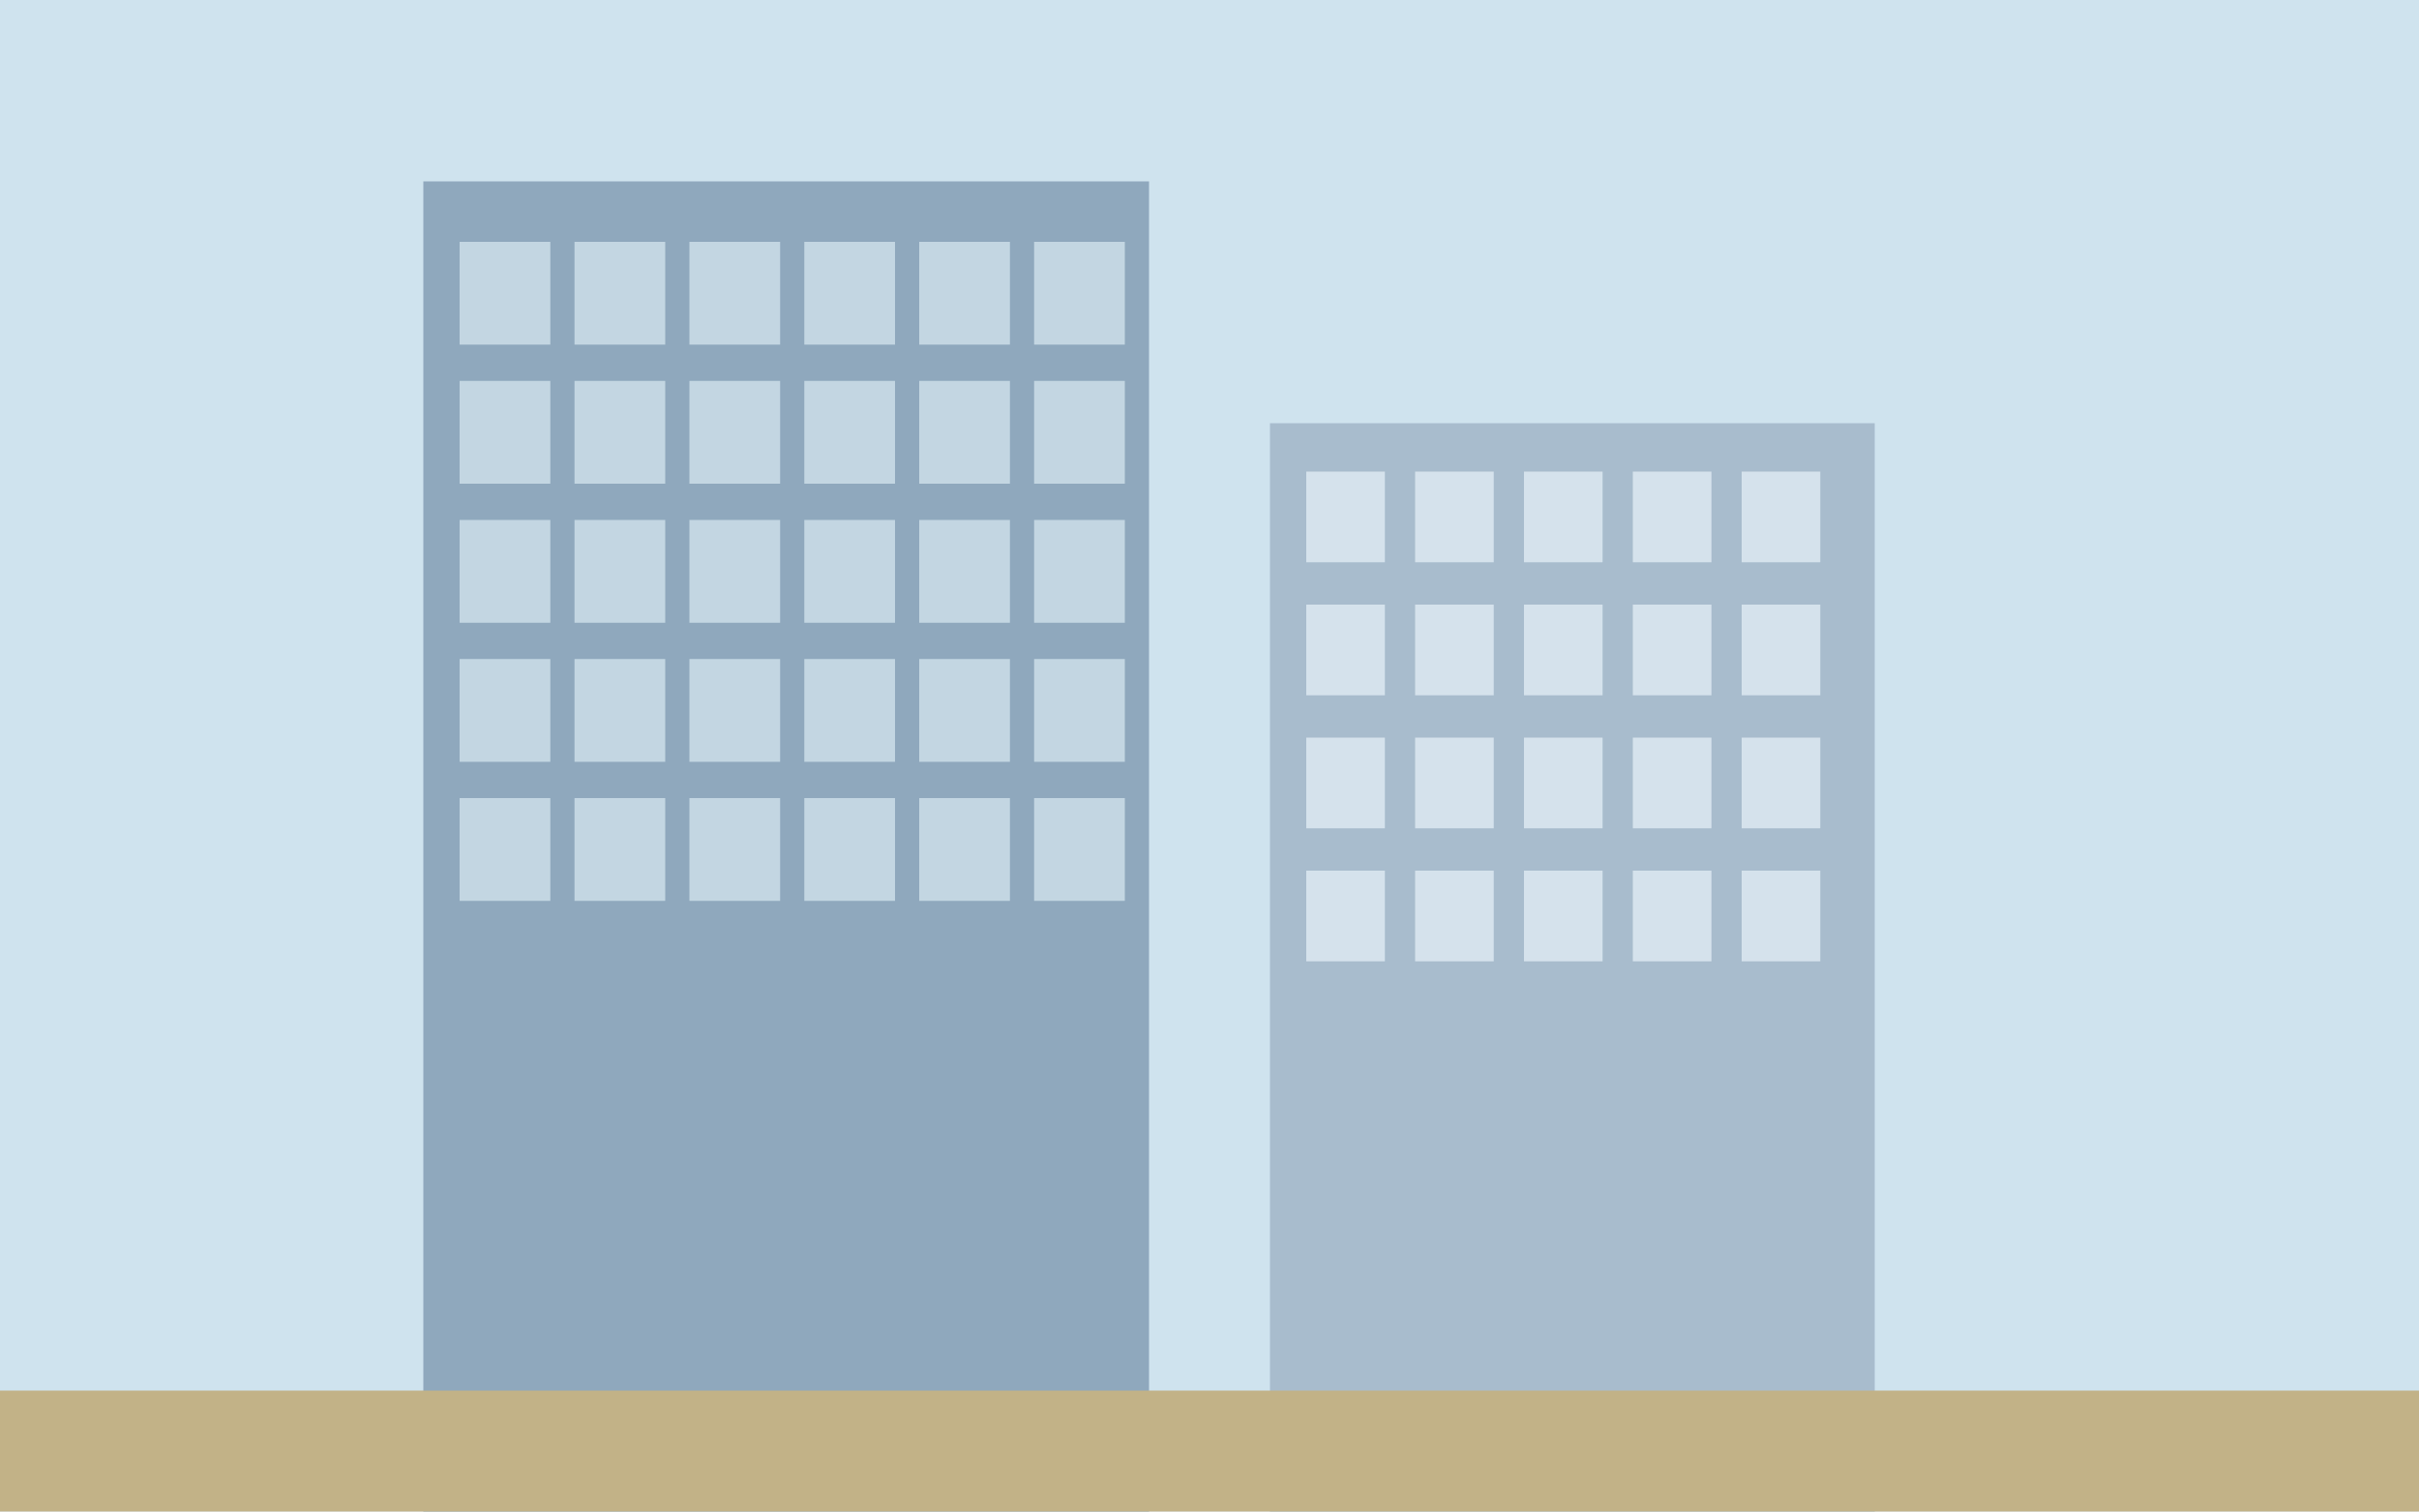
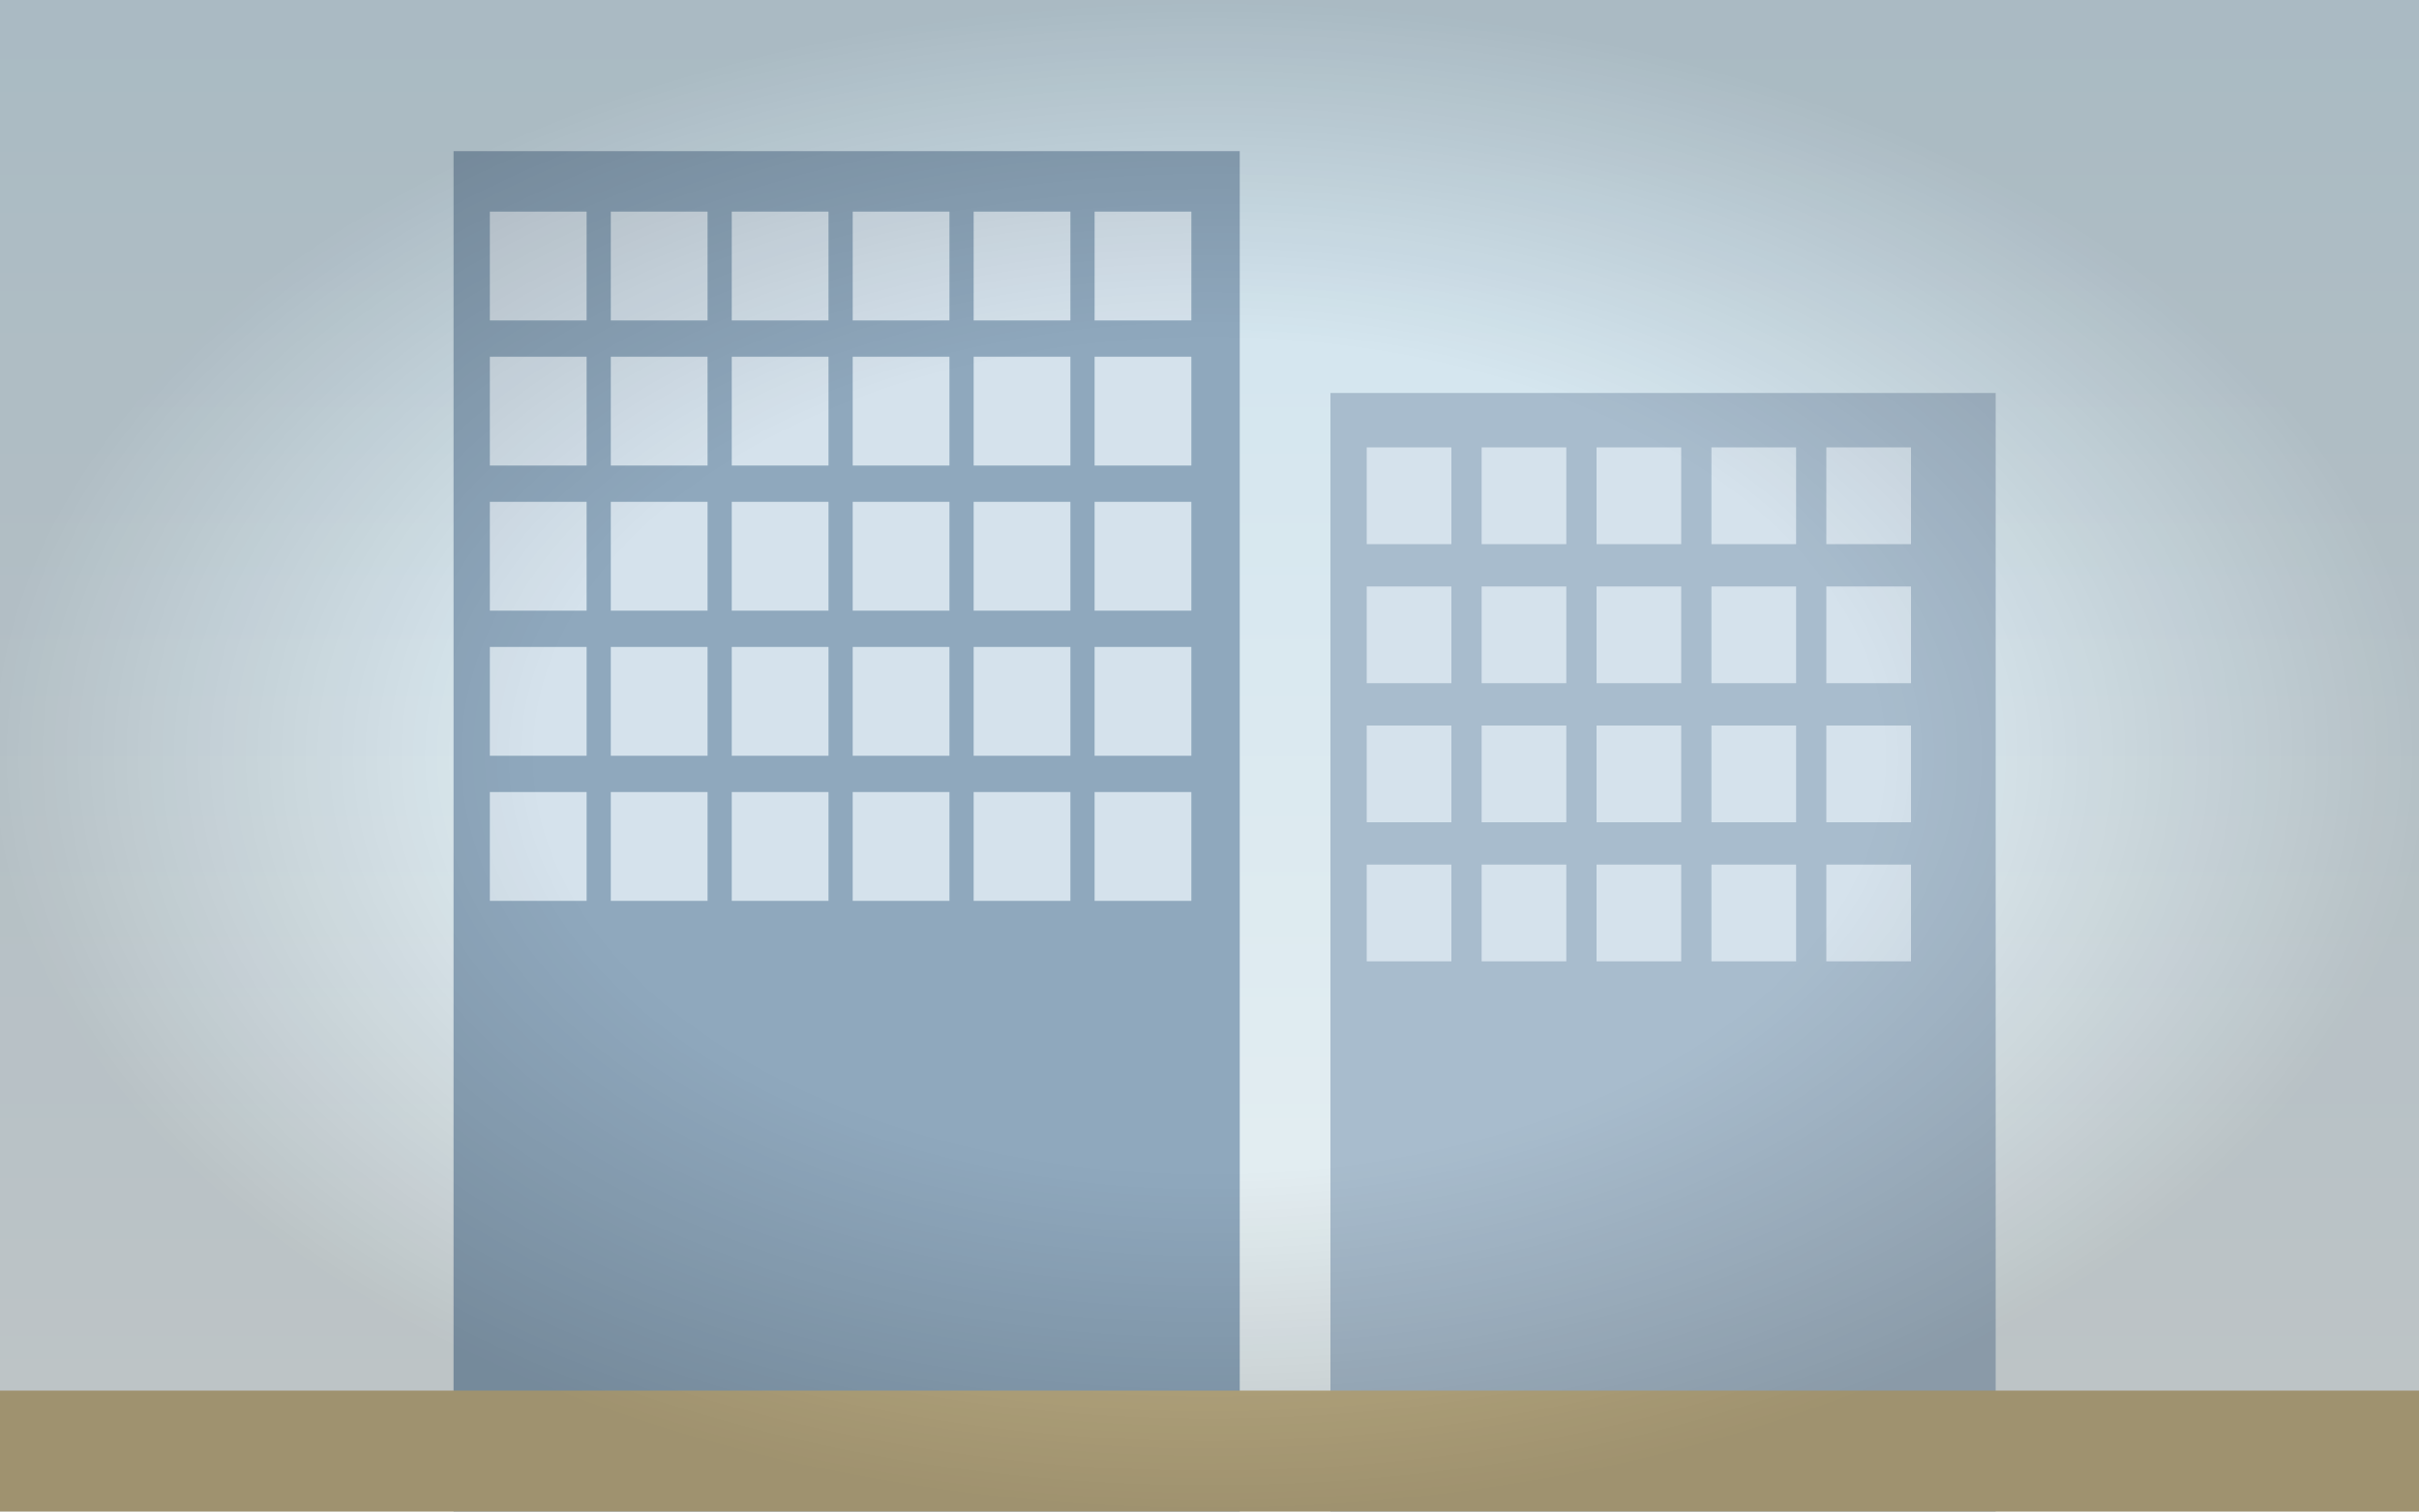
<svg xmlns="http://www.w3.org/2000/svg" viewBox="0 0 800 500">
-   <defs />
-   <rect width="800" height="500" fill="#cfe3ee" />
-   <rect x="140" y="60" width="240" height="440" fill="#8fa8bd" />
-   <rect x="152" y="80" width="30" height="34" fill="#c3d6e2" />
-   <rect x="190" y="80" width="30" height="34" fill="#c3d6e2" />
-   <rect x="228" y="80" width="30" height="34" fill="#c3d6e2" />
-   <rect x="266" y="80" width="30" height="34" fill="#c3d6e2" />
-   <rect x="304" y="80" width="30" height="34" fill="#c3d6e2" />
-   <rect x="342" y="80" width="30" height="34" fill="#c3d6e2" />
-   <rect x="152" y="126" width="30" height="34" fill="#c3d6e2" />
-   <rect x="190" y="126" width="30" height="34" fill="#c3d6e2" />
-   <rect x="228" y="126" width="30" height="34" fill="#c3d6e2" />
-   <rect x="266" y="126" width="30" height="34" fill="#c3d6e2" />
-   <rect x="304" y="126" width="30" height="34" fill="#c3d6e2" />
-   <rect x="342" y="126" width="30" height="34" fill="#c3d6e2" />
-   <rect x="152" y="172" width="30" height="34" fill="#c3d6e2" />
-   <rect x="190" y="172" width="30" height="34" fill="#c3d6e2" />
-   <rect x="228" y="172" width="30" height="34" fill="#c3d6e2" />
-   <rect x="266" y="172" width="30" height="34" fill="#c3d6e2" />
-   <rect x="304" y="172" width="30" height="34" fill="#c3d6e2" />
-   <rect x="342" y="172" width="30" height="34" fill="#c3d6e2" />
-   <rect x="152" y="218" width="30" height="34" fill="#c3d6e2" />
-   <rect x="190" y="218" width="30" height="34" fill="#c3d6e2" />
-   <rect x="228" y="218" width="30" height="34" fill="#c3d6e2" />
-   <rect x="266" y="218" width="30" height="34" fill="#c3d6e2" />
-   <rect x="304" y="218" width="30" height="34" fill="#c3d6e2" />
-   <rect x="342" y="218" width="30" height="34" fill="#c3d6e2" />
-   <rect x="152" y="264" width="30" height="34" fill="#c3d6e2" />
-   <rect x="190" y="264" width="30" height="34" fill="#c3d6e2" />
-   <rect x="228" y="264" width="30" height="34" fill="#c3d6e2" />
-   <rect x="266" y="264" width="30" height="34" fill="#c3d6e2" />
-   <rect x="304" y="264" width="30" height="34" fill="#c3d6e2" />
-   <rect x="342" y="264" width="30" height="34" fill="#c3d6e2" />
-   <rect x="420" y="140" width="200" height="360" fill="#a8bccd" />
-   <rect x="432" y="156" width="26" height="30" fill="#d5e2ec" />
-   <rect x="468" y="156" width="26" height="30" fill="#d5e2ec" />
-   <rect x="504" y="156" width="26" height="30" fill="#d5e2ec" />
-   <rect x="540" y="156" width="26" height="30" fill="#d5e2ec" />
-   <rect x="576" y="156" width="26" height="30" fill="#d5e2ec" />
-   <rect x="432" y="200" width="26" height="30" fill="#d5e2ec" />
-   <rect x="468" y="200" width="26" height="30" fill="#d5e2ec" />
-   <rect x="504" y="200" width="26" height="30" fill="#d5e2ec" />
-   <rect x="540" y="200" width="26" height="30" fill="#d5e2ec" />
-   <rect x="576" y="200" width="26" height="30" fill="#d5e2ec" />
-   <rect x="432" y="244" width="26" height="30" fill="#d5e2ec" />
-   <rect x="468" y="244" width="26" height="30" fill="#d5e2ec" />
-   <rect x="504" y="244" width="26" height="30" fill="#d5e2ec" />
-   <rect x="540" y="244" width="26" height="30" fill="#d5e2ec" />
-   <rect x="576" y="244" width="26" height="30" fill="#d5e2ec" />
-   <rect x="432" y="288" width="26" height="30" fill="#d5e2ec" />
-   <rect x="468" y="288" width="26" height="30" fill="#d5e2ec" />
-   <rect x="504" y="288" width="26" height="30" fill="#d5e2ec" />
-   <rect x="540" y="288" width="26" height="30" fill="#d5e2ec" />
-   <rect x="576" y="288" width="26" height="30" fill="#d5e2ec" />
+   <defs>
+     <linearGradient id="sky" x1="0" y1="0" x2="0" y2="1">
+       <stop offset="0%" stop-color="#cfe3ee" />
+       <stop offset="100%" stop-color="#e8f0f2" />
+     </linearGradient>
+   </defs>
+   <linearGradient id="sky" x1="0" y1="0" x2="0" y2="1">
+     <stop offset="0%" stop-color="#cfe3ee" />
+     <stop offset="100%" stop-color="#e8f0f2" />
+   </linearGradient>
+   <rect width="800" height="500" fill="url(#sky)" />
+   <rect x="150" y="50" width="260" height="450" fill="#8fa8bd" />
+   <rect x="162" y="70" width="32" height="36" fill="#d5e2ec" />
+   <rect x="202" y="70" width="32" height="36" fill="#d5e2ec" />
+   <rect x="242" y="70" width="32" height="36" fill="#d5e2ec" />
+   <rect x="282" y="70" width="32" height="36" fill="#d5e2ec" />
+   <rect x="322" y="70" width="32" height="36" fill="#d5e2ec" />
+   <rect x="362" y="70" width="32" height="36" fill="#d5e2ec" />
+   <rect x="162" y="118" width="32" height="36" fill="#d5e2ec" />
+   <rect x="202" y="118" width="32" height="36" fill="#d5e2ec" />
+   <rect x="242" y="118" width="32" height="36" fill="#d5e2ec" />
+   <rect x="282" y="118" width="32" height="36" fill="#d5e2ec" />
+   <rect x="322" y="118" width="32" height="36" fill="#d5e2ec" />
+   <rect x="362" y="118" width="32" height="36" fill="#d5e2ec" />
+   <rect x="162" y="166" width="32" height="36" fill="#d5e2ec" />
+   <rect x="202" y="166" width="32" height="36" fill="#d5e2ec" />
+   <rect x="242" y="166" width="32" height="36" fill="#d5e2ec" />
+   <rect x="282" y="166" width="32" height="36" fill="#d5e2ec" />
+   <rect x="322" y="166" width="32" height="36" fill="#d5e2ec" />
+   <rect x="362" y="166" width="32" height="36" fill="#d5e2ec" />
+   <rect x="162" y="214" width="32" height="36" fill="#d5e2ec" />
+   <rect x="202" y="214" width="32" height="36" fill="#d5e2ec" />
+   <rect x="242" y="214" width="32" height="36" fill="#d5e2ec" />
+   <rect x="282" y="214" width="32" height="36" fill="#d5e2ec" />
+   <rect x="322" y="214" width="32" height="36" fill="#d5e2ec" />
+   <rect x="362" y="214" width="32" height="36" fill="#d5e2ec" />
+   <rect x="162" y="262" width="32" height="36" fill="#d5e2ec" />
+   <rect x="202" y="262" width="32" height="36" fill="#d5e2ec" />
+   <rect x="242" y="262" width="32" height="36" fill="#d5e2ec" />
+   <rect x="282" y="262" width="32" height="36" fill="#d5e2ec" />
+   <rect x="322" y="262" width="32" height="36" fill="#d5e2ec" />
+   <rect x="362" y="262" width="32" height="36" fill="#d5e2ec" />
+   <rect x="440" y="130" width="220" height="370" fill="#a8bccd" />
+   <rect x="452" y="148" width="28" height="32" fill="#d5e2ec" />
+   <rect x="490" y="148" width="28" height="32" fill="#d5e2ec" />
+   <rect x="528" y="148" width="28" height="32" fill="#d5e2ec" />
+   <rect x="566" y="148" width="28" height="32" fill="#d5e2ec" />
+   <rect x="604" y="148" width="28" height="32" fill="#d5e2ec" />
+   <rect x="452" y="194" width="28" height="32" fill="#d5e2ec" />
+   <rect x="490" y="194" width="28" height="32" fill="#d5e2ec" />
+   <rect x="528" y="194" width="28" height="32" fill="#d5e2ec" />
+   <rect x="566" y="194" width="28" height="32" fill="#d5e2ec" />
+   <rect x="604" y="194" width="28" height="32" fill="#d5e2ec" />
+   <rect x="452" y="240" width="28" height="32" fill="#d5e2ec" />
+   <rect x="490" y="240" width="28" height="32" fill="#d5e2ec" />
+   <rect x="528" y="240" width="28" height="32" fill="#d5e2ec" />
+   <rect x="566" y="240" width="28" height="32" fill="#d5e2ec" />
+   <rect x="604" y="240" width="28" height="32" fill="#d5e2ec" />
+   <rect x="452" y="286" width="28" height="32" fill="#d5e2ec" />
+   <rect x="490" y="286" width="28" height="32" fill="#d5e2ec" />
+   <rect x="528" y="286" width="28" height="32" fill="#d5e2ec" />
+   <rect x="566" y="286" width="28" height="32" fill="#d5e2ec" />
+   <rect x="604" y="286" width="28" height="32" fill="#d5e2ec" />
  <rect y="460" width="800" height="40" fill="#c2b287" />
+   <radialGradient id="vig">
+     <stop offset="55%" stop-color="#000" stop-opacity="0" />
+     <stop offset="100%" stop-color="#000" stop-opacity="0.18" />
+   </radialGradient>
+   <rect width="800" height="500" fill="url(#vig)" />
</svg>
